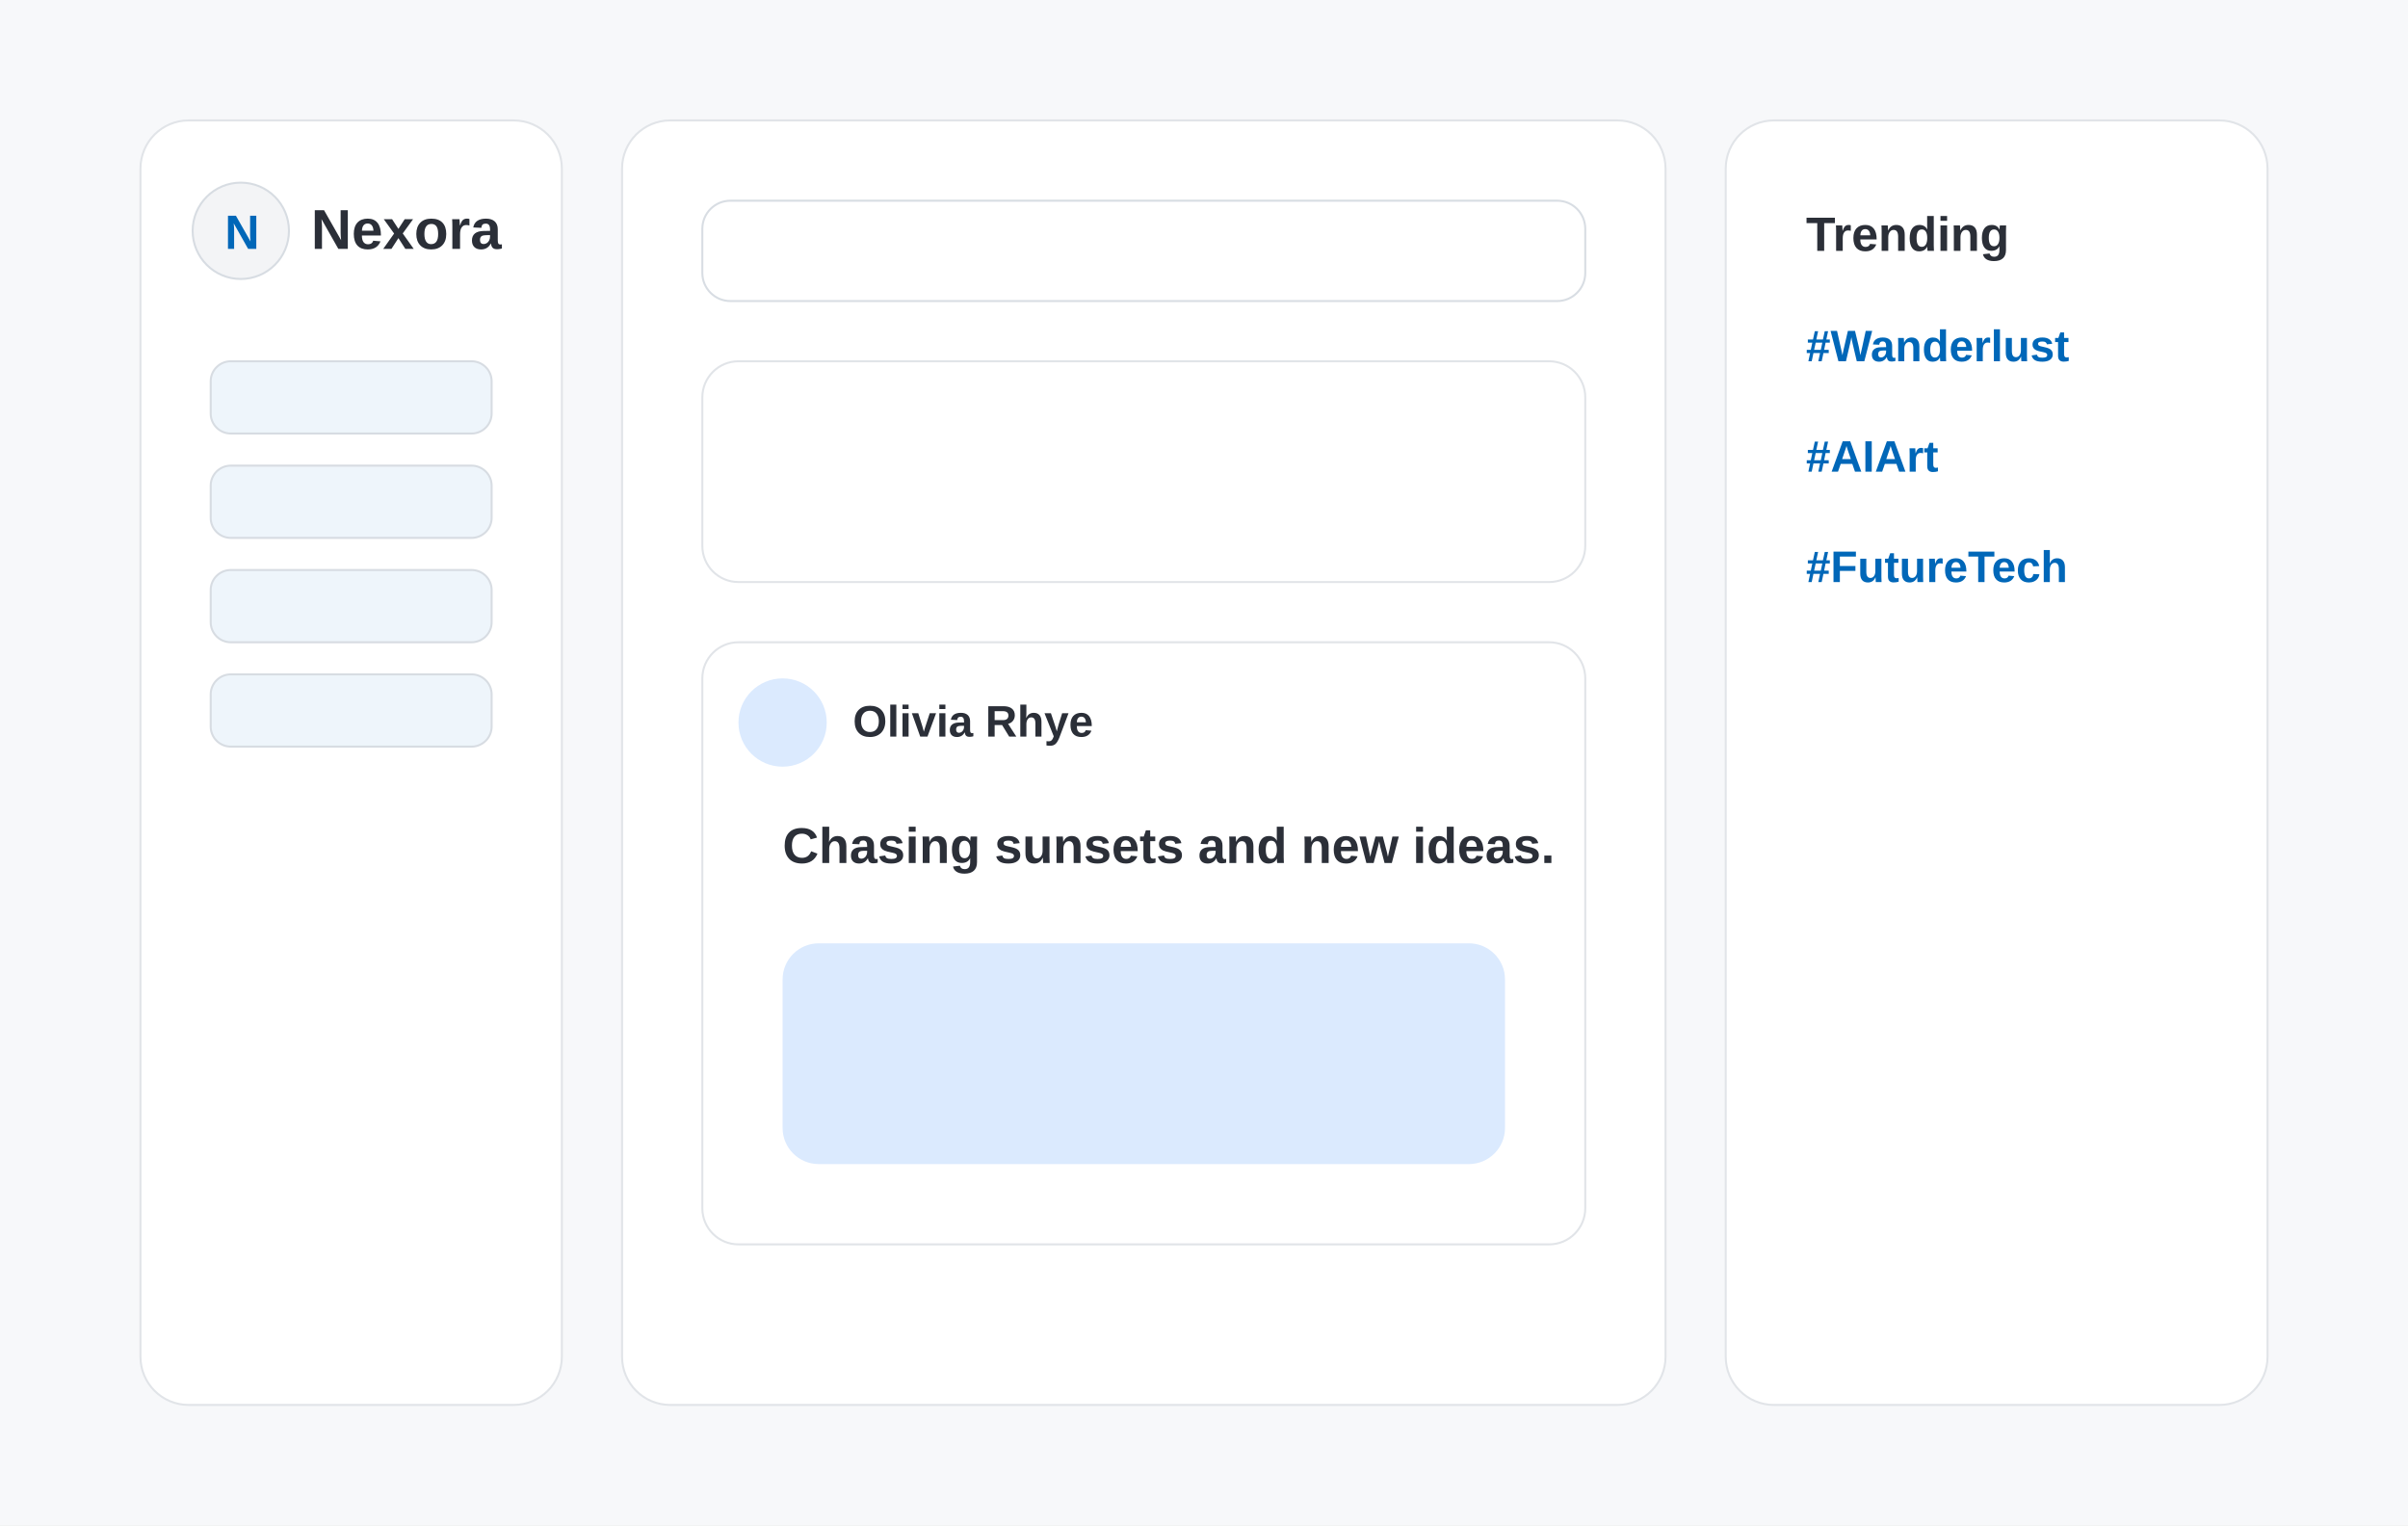
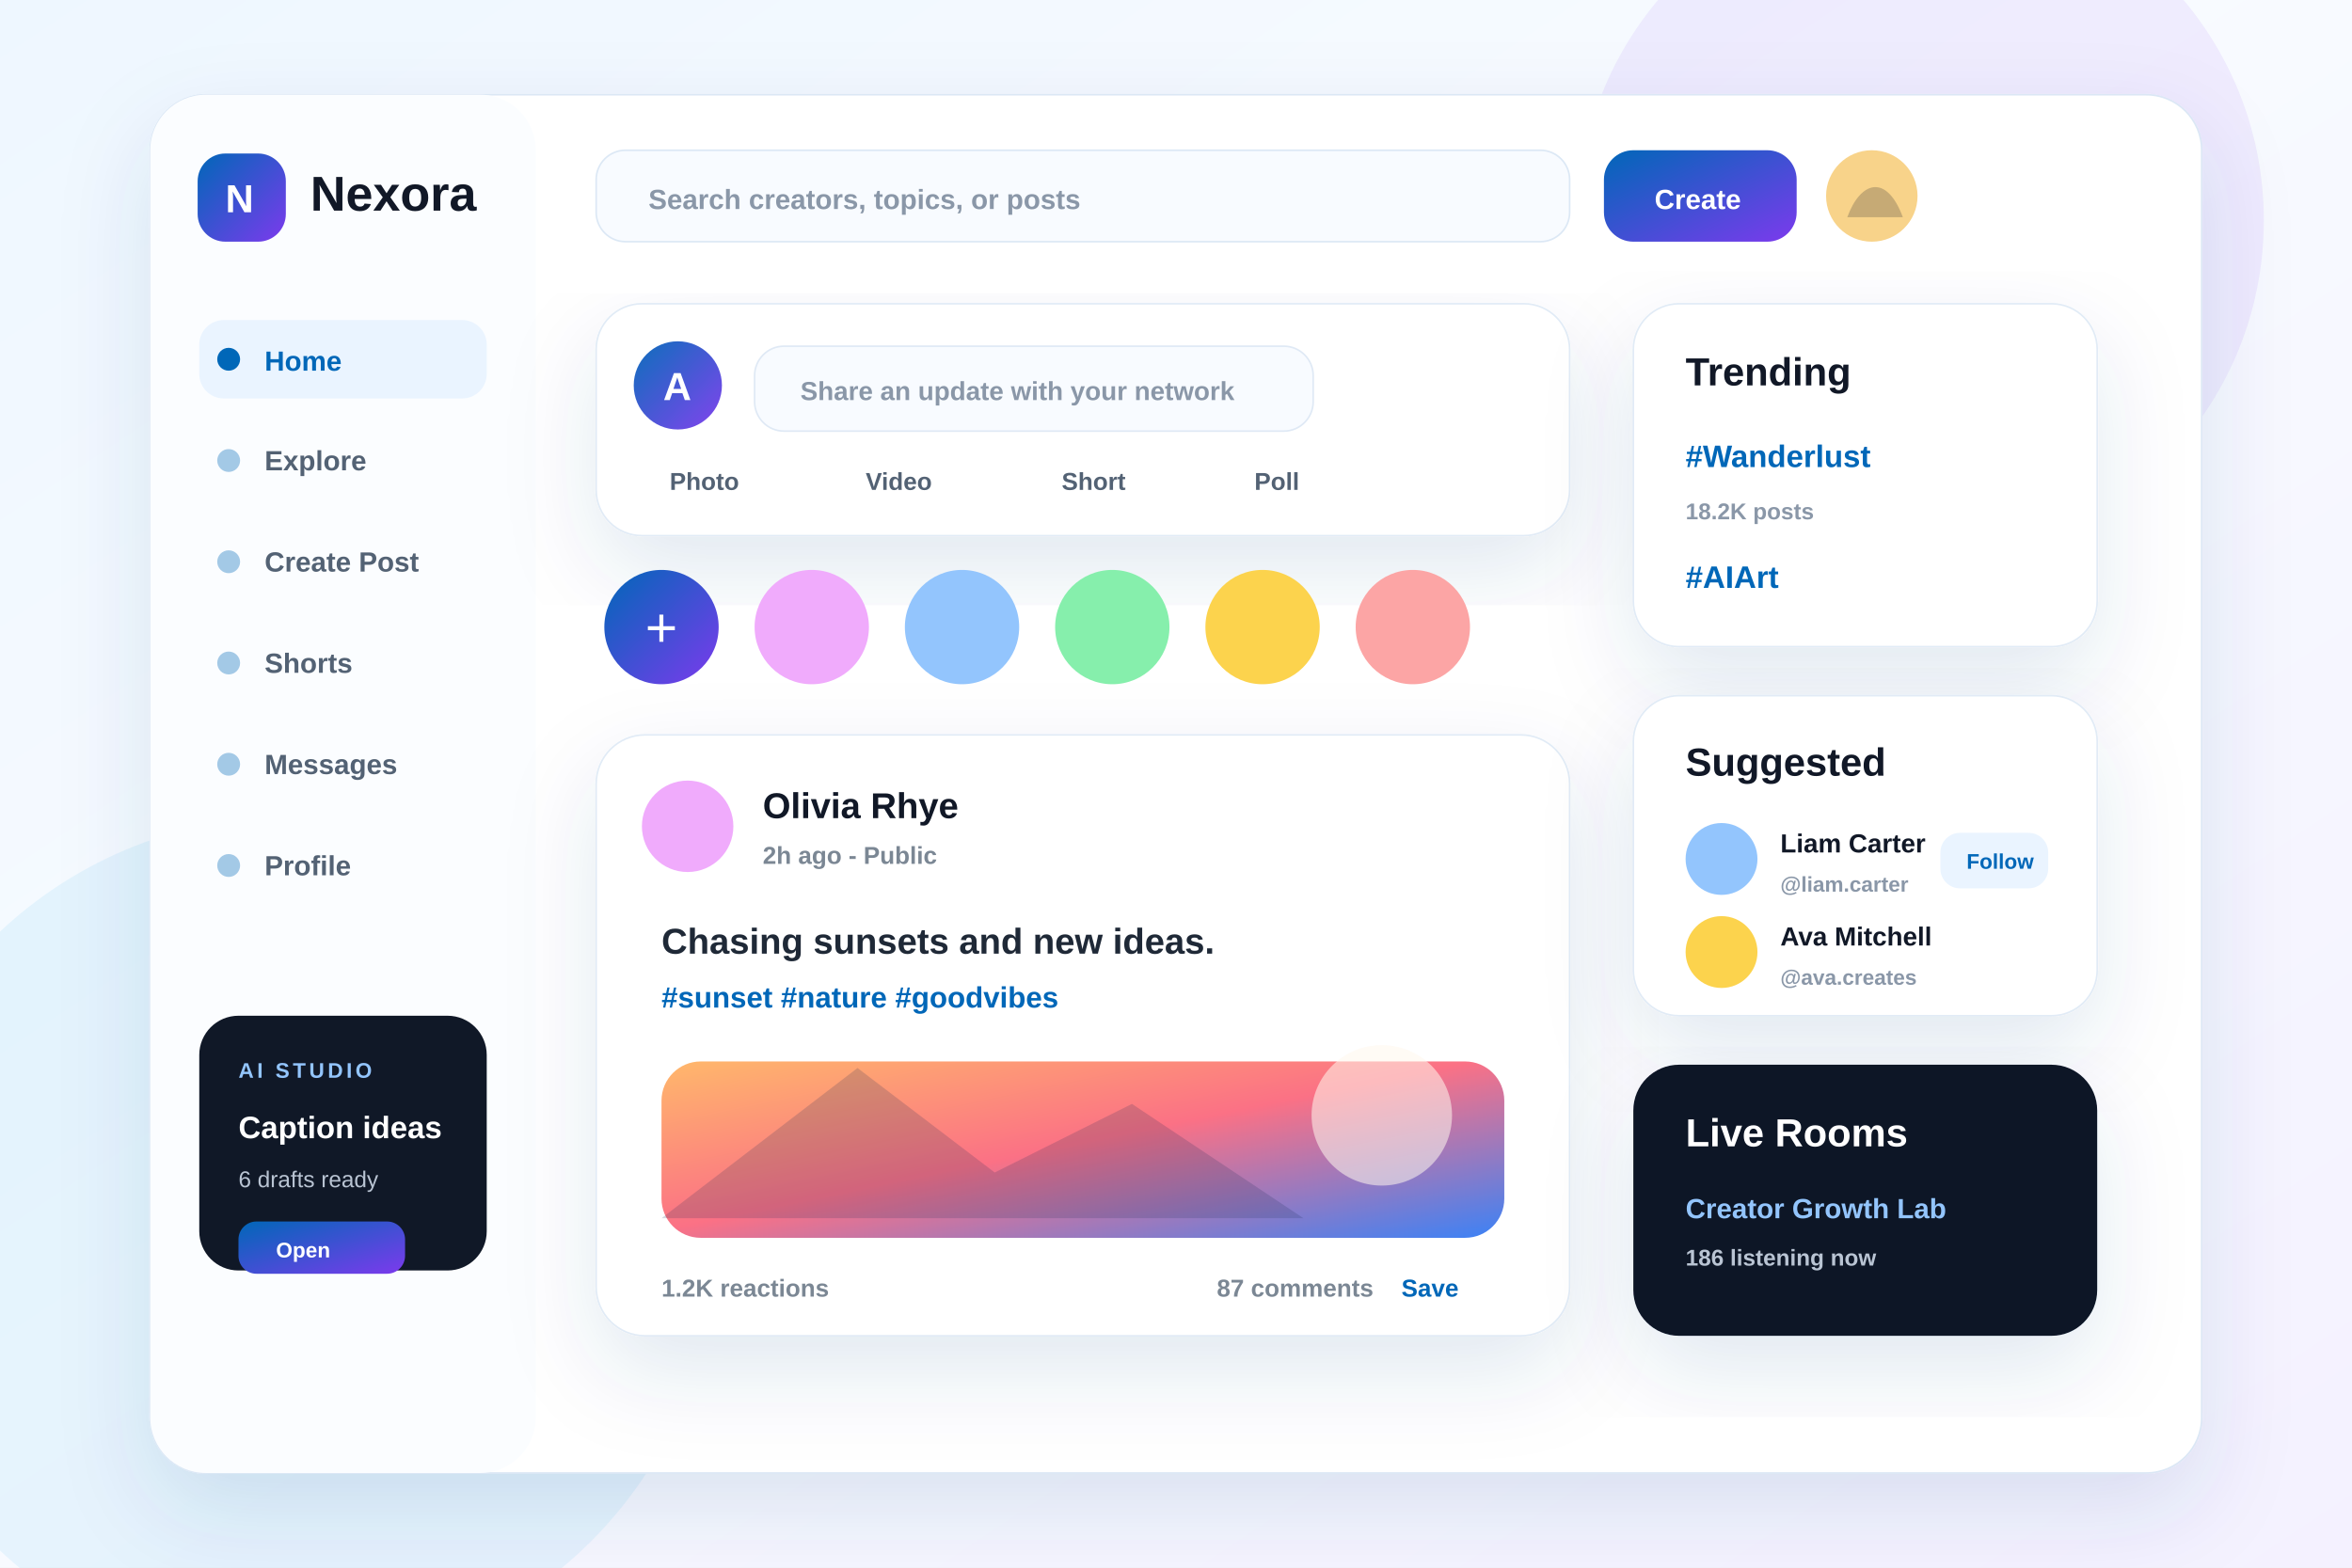
- <svg xmlns="http://www.w3.org/2000/svg" width="1200" height="760" viewBox="0 0 1200 760">
-   <rect width="1200" height="760" fill="#f7f8fa" />
-   <rect x="70" y="60" width="210" height="640" rx="24" fill="#ffffff" stroke="#e1e4e8" />
-   <rect x="310" y="60" width="520" height="640" rx="24" fill="#ffffff" stroke="#e1e4e8" />
-   <rect x="860" y="60" width="270" height="640" rx="24" fill="#ffffff" stroke="#e1e4e8" />
-   <circle cx="120" cy="115" r="24" fill="#f3f4f6" stroke="#d7dce2" />
-   <text x="112" y="124" fill="#0067b8" font-family="Arial, sans-serif" font-size="24" font-weight="900">N</text>
-   <text x="155" y="124" fill="#2b2f38" font-family="Arial, sans-serif" font-size="28" font-weight="900">Nexora</text>
-   <g fill="#eef5fb" stroke="#d7dce2">
-     <rect x="105" y="180" width="140" height="36" rx="10" />
-     <rect x="105" y="232" width="140" height="36" rx="10" />
-     <rect x="105" y="284" width="140" height="36" rx="10" />
-     <rect x="105" y="336" width="140" height="36" rx="10" />
+ <svg xmlns="http://www.w3.org/2000/svg" width="1440" height="960" viewBox="0 0 1440 960">
+   <defs>
+     <linearGradient id="bg" x1="0" y1="0" x2="1" y2="1">
+       <stop offset="0" stop-color="#eef7ff" />
+       <stop offset="0.45" stop-color="#f8fbff" />
+       <stop offset="1" stop-color="#f4f1ff" />
+     </linearGradient>
+     <linearGradient id="brand" x1="0" y1="0" x2="1" y2="1">
+       <stop offset="0" stop-color="#0067b8" />
+       <stop offset="1" stop-color="#7c3aed" />
+     </linearGradient>
+     <linearGradient id="postImage" x1="0" y1="0" x2="1" y2="1">
+       <stop offset="0" stop-color="#ffb86b" />
+       <stop offset="0.48" stop-color="#fb7185" />
+       <stop offset="1" stop-color="#3b82f6" />
+     </linearGradient>
+     <filter id="shadow" x="-20%" y="-20%" width="140%" height="150%">
+       <feDropShadow dx="0" dy="22" stdDeviation="28" flood-color="#164e8a" flood-opacity="0.12" />
+     </filter>
+   </defs>
+   <rect width="1440" height="960" fill="url(#bg)" />
+   <circle cx="1176" cy="135" r="210" fill="#7c3aed" opacity="0.08" />
+   <circle cx="178" cy="760" r="260" fill="#0ea5e9" opacity="0.08" />
+   <g filter="url(#shadow)">
+     <rect x="92" y="58" width="1256" height="844" rx="34" fill="#ffffff" stroke="#dbe7f5" />
  </g>
-   <rect x="350" y="100" width="440" height="50" rx="14" fill="#ffffff" stroke="#d8dde3" />
-   <rect x="350" y="180" width="440" height="110" rx="18" fill="#ffffff" stroke="#e1e4e8" />
-   <rect x="350" y="320" width="440" height="300" rx="18" fill="#ffffff" stroke="#e1e4e8" />
-   <circle cx="390" cy="360" r="22" fill="#dbeafe" />
-   <text x="425" y="367" fill="#2b2f38" font-family="Arial, sans-serif" font-size="22" font-weight="900">Olivia Rhye</text>
-   <text x="390" y="430" fill="#2b2f38" font-family="Arial, sans-serif" font-size="25" font-weight="700">Chasing sunsets and new ideas.</text>
-   <rect x="390" y="470" width="360" height="110" rx="18" fill="#dbeafe" />
-   <text x="900" y="125" fill="#2b2f38" font-family="Arial, sans-serif" font-size="24" font-weight="900">Trending</text>
-   <text x="900" y="180" fill="#0067b8" font-family="Arial, sans-serif" font-size="22" font-weight="800">#Wanderlust</text>
-   <text x="900" y="235" fill="#0067b8" font-family="Arial, sans-serif" font-size="22" font-weight="800">#AIArt</text>
-   <text x="900" y="290" fill="#0067b8" font-family="Arial, sans-serif" font-size="22" font-weight="800">#FutureTech</text>
+   <rect x="92" y="58" width="236" height="844" rx="34" fill="#fbfdff" />
+   <rect x="121" y="94" width="54" height="54" rx="17" fill="url(#brand)" />
+   <text x="138" y="130" fill="#ffffff" font-family="Arial, sans-serif" font-size="24" font-weight="900">N</text>
+   <text x="190" y="129" fill="#111827" font-family="Arial, sans-serif" font-size="30" font-weight="900">Nexora</text>
+   <g font-family="Arial, sans-serif" font-size="17" font-weight="800">
+     <rect x="122" y="196" width="176" height="48" rx="15" fill="#eaf4ff" />
+     <text x="162" y="227" fill="#0067b8">Home</text>
+     <text x="162" y="288" fill="#536274">Explore</text>
+     <text x="162" y="350" fill="#536274">Create Post</text>
+     <text x="162" y="412" fill="#536274">Shorts</text>
+     <text x="162" y="474" fill="#536274">Messages</text>
+     <text x="162" y="536" fill="#536274">Profile</text>
+   </g>
+   <g fill="#0067b8">
+     <circle cx="140" cy="220" r="7" />
+     <circle cx="140" cy="282" r="7" opacity="0.35" />
+     <circle cx="140" cy="344" r="7" opacity="0.35" />
+     <circle cx="140" cy="406" r="7" opacity="0.35" />
+     <circle cx="140" cy="468" r="7" opacity="0.35" />
+     <circle cx="140" cy="530" r="7" opacity="0.35" />
+   </g>
+   <rect x="122" y="622" width="176" height="156" rx="24" fill="#101827" />
+   <text x="146" y="660" fill="#93c5fd" font-family="Arial, sans-serif" font-size="13" font-weight="900" letter-spacing="2">AI STUDIO</text>
+   <text x="146" y="697" fill="#ffffff" font-family="Arial, sans-serif" font-size="19" font-weight="900">Caption ideas</text>
+   <text x="146" y="727" fill="#b9c4d3" font-family="Arial, sans-serif" font-size="14">6 drafts ready</text>
+   <rect x="146" y="748" width="102" height="32" rx="11" fill="url(#brand)" />
+   <text x="169" y="770" fill="#ffffff" font-family="Arial, sans-serif" font-size="13" font-weight="900">Open</text>
+   <rect x="365" y="92" width="596" height="56" rx="18" fill="#f8fbff" stroke="#dce8f5" />
+   <text x="397" y="128" fill="#8a97a8" font-family="Arial, sans-serif" font-size="17" font-weight="700">Search creators, topics, or posts</text>
+   <rect x="982" y="92" width="118" height="56" rx="18" fill="url(#brand)" />
+   <text x="1013" y="128" fill="#ffffff" font-family="Arial, sans-serif" font-size="17" font-weight="900">Create</text>
+   <circle cx="1146" cy="120" r="28" fill="#f8d38a" />
+   <path d="M1131 133c8-22 24-27 34 0z" fill="#111827" opacity="0.22" />
+   <g filter="url(#shadow)">
+     <rect x="365" y="186" width="596" height="142" rx="28" fill="#ffffff" stroke="#e1ebf6" />
+   </g>
+   <circle cx="415" cy="236" r="27" fill="url(#brand)" opacity="0.95" />
+   <text x="406" y="245" fill="#ffffff" font-family="Arial, sans-serif" font-size="24" font-weight="900">A</text>
+   <rect x="462" y="212" width="342" height="52" rx="18" fill="#f8fbff" stroke="#dfe9f5" />
+   <text x="490" y="245" fill="#8a97a8" font-family="Arial, sans-serif" font-size="16" font-weight="700">Share an update with your network</text>
+   <g font-family="Arial, sans-serif" font-size="15" font-weight="900" fill="#536274">
+     <text x="410" y="300">Photo</text>
+     <text x="530" y="300">Video</text>
+     <text x="650" y="300">Short</text>
+     <text x="768" y="300">Poll</text>
+   </g>
+   <g>
+     <circle cx="405" cy="384" r="35" fill="url(#brand)" />
+     <text x="395" y="396" fill="#ffffff" font-family="Arial, sans-serif" font-size="34" font-weight="500">+</text>
+     <circle cx="497" cy="384" r="35" fill="#f0abfc" />
+     <circle cx="589" cy="384" r="35" fill="#93c5fd" />
+     <circle cx="681" cy="384" r="35" fill="#86efac" />
+     <circle cx="773" cy="384" r="35" fill="#fcd34d" />
+     <circle cx="865" cy="384" r="35" fill="#fca5a5" />
+   </g>
+   <g filter="url(#shadow)">
+     <rect x="365" y="450" width="596" height="368" rx="30" fill="#ffffff" stroke="#e1ebf6" />
+   </g>
+   <circle cx="421" cy="506" r="28" fill="#f0abfc" />
+   <text x="467" y="501" fill="#111827" font-family="Arial, sans-serif" font-size="22" font-weight="900">Olivia Rhye</text>
+   <text x="467" y="529" fill="#7b8794" font-family="Arial, sans-serif" font-size="15" font-weight="700">2h ago - Public</text>
+   <text x="405" y="584" fill="#1f2937" font-family="Arial, sans-serif" font-size="22" font-weight="700">Chasing sunsets and new ideas.</text>
+   <text x="405" y="617" fill="#0067b8" font-family="Arial, sans-serif" font-size="18" font-weight="900">#sunset #nature #goodvibes</text>
+   <rect x="405" y="650" width="516" height="108" rx="24" fill="url(#postImage)" />
+   <circle cx="846" cy="683" r="43" fill="#fff7ed" opacity="0.55" />
+   <path d="M405 746l120-92 84 64 84-42 105 70z" fill="#172554" opacity="0.18" />
+   <text x="405" y="794" fill="#7b8794" font-family="Arial, sans-serif" font-size="15" font-weight="800">1.2K reactions</text>
+   <text x="745" y="794" fill="#7b8794" font-family="Arial, sans-serif" font-size="15" font-weight="800">87 comments</text>
+   <text x="858" y="794" fill="#0067b8" font-family="Arial, sans-serif" font-size="15" font-weight="900">Save</text>
+   <g filter="url(#shadow)">
+     <rect x="1000" y="186" width="284" height="210" rx="28" fill="#ffffff" stroke="#e1ebf6" />
+   </g>
+   <text x="1032" y="236" fill="#111827" font-family="Arial, sans-serif" font-size="24" font-weight="900">Trending</text>
+   <text x="1032" y="286" fill="#0067b8" font-family="Arial, sans-serif" font-size="19" font-weight="900">#Wanderlust</text>
+   <text x="1032" y="318" fill="#8a97a8" font-family="Arial, sans-serif" font-size="14" font-weight="700">18.2K posts</text>
+   <text x="1032" y="360" fill="#0067b8" font-family="Arial, sans-serif" font-size="19" font-weight="900">#AIArt</text>
+   <g filter="url(#shadow)">
+     <rect x="1000" y="426" width="284" height="196" rx="28" fill="#ffffff" stroke="#e1ebf6" />
+   </g>
+   <text x="1032" y="475" fill="#111827" font-family="Arial, sans-serif" font-size="24" font-weight="900">Suggested</text>
+   <circle cx="1054" cy="526" r="22" fill="#93c5fd" />
+   <text x="1090" y="522" fill="#111827" font-family="Arial, sans-serif" font-size="16" font-weight="900">Liam Carter</text>
+   <text x="1090" y="546" fill="#8a97a8" font-family="Arial, sans-serif" font-size="13" font-weight="700">@liam.carter</text>
+   <rect x="1188" y="510" width="66" height="34" rx="12" fill="#eaf4ff" />
+   <text x="1204" y="532" fill="#0067b8" font-family="Arial, sans-serif" font-size="13" font-weight="900">Follow</text>
+   <circle cx="1054" cy="583" r="22" fill="#fcd34d" />
+   <text x="1090" y="579" fill="#111827" font-family="Arial, sans-serif" font-size="16" font-weight="900">Ava Mitchell</text>
+   <text x="1090" y="603" fill="#8a97a8" font-family="Arial, sans-serif" font-size="13" font-weight="700">@ava.creates</text>
+   <g filter="url(#shadow)">
+     <rect x="1000" y="652" width="284" height="166" rx="28" fill="#101827" />
+   </g>
+   <text x="1032" y="702" fill="#ffffff" font-family="Arial, sans-serif" font-size="24" font-weight="900">Live Rooms</text>
+   <text x="1032" y="746" fill="#93c5fd" font-family="Arial, sans-serif" font-size="17" font-weight="900">Creator Growth Lab</text>
+   <text x="1032" y="775" fill="#b9c4d3" font-family="Arial, sans-serif" font-size="14" font-weight="700">186 listening now</text>
</svg>
